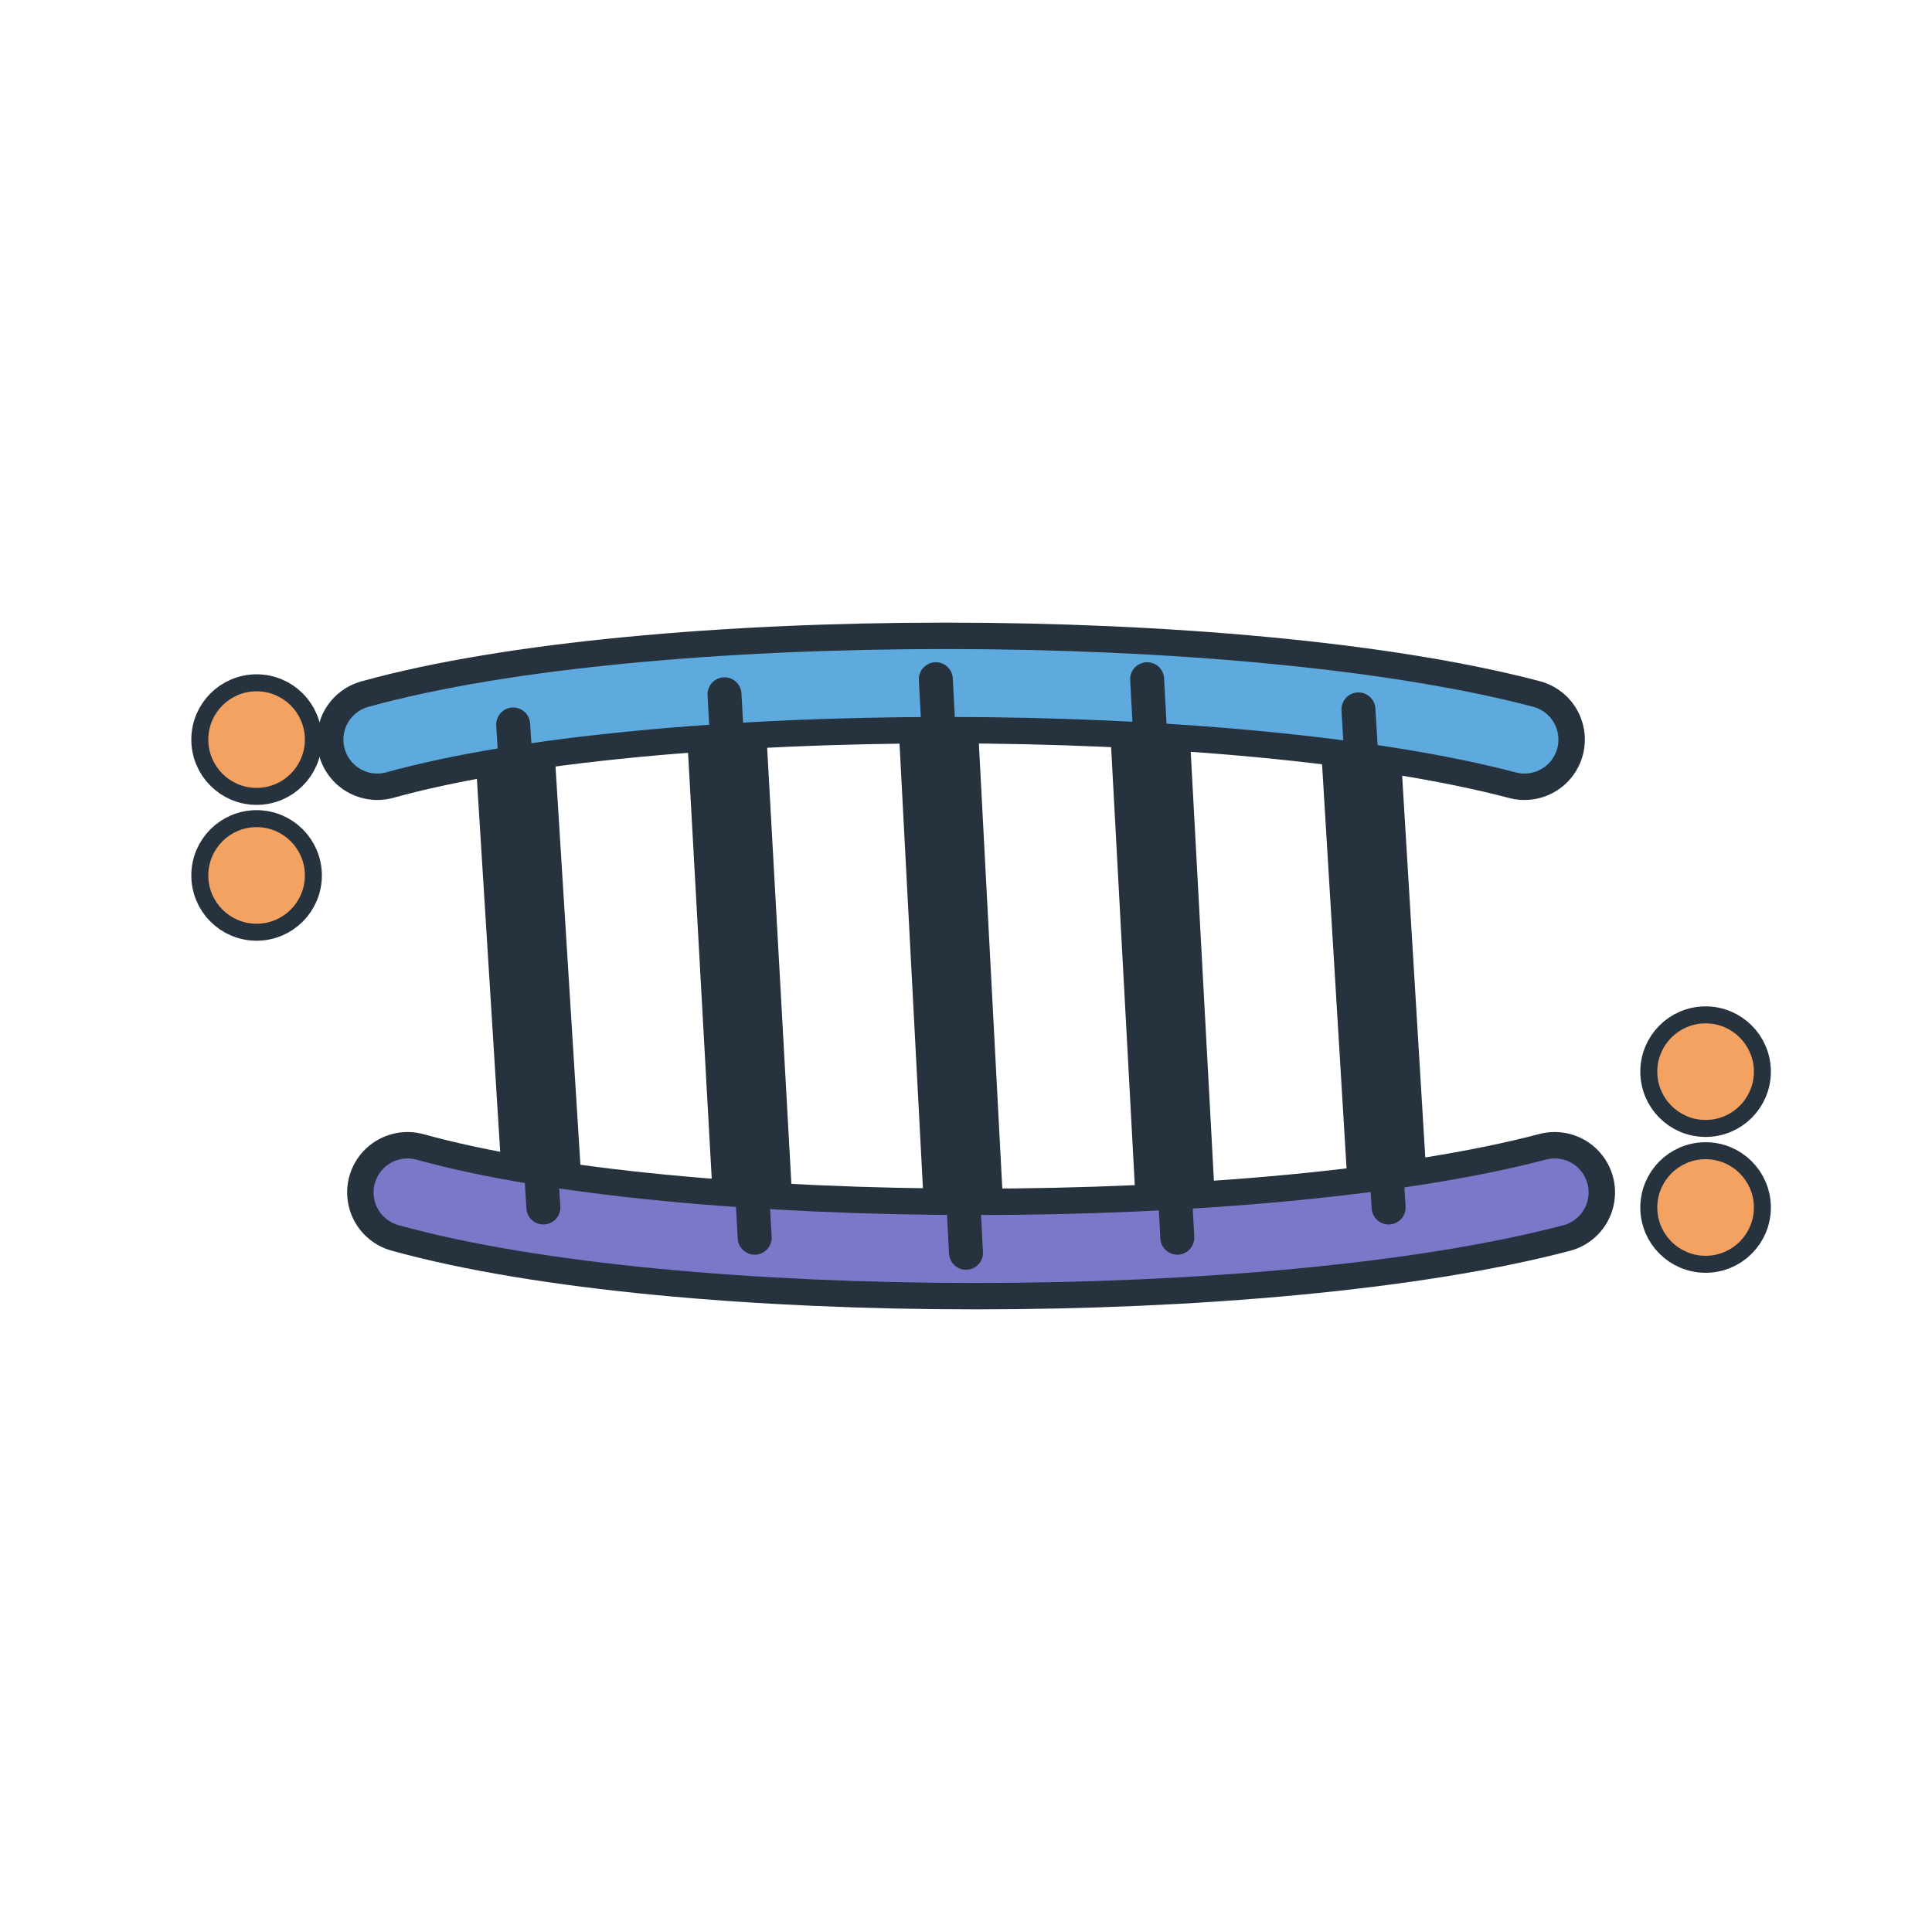
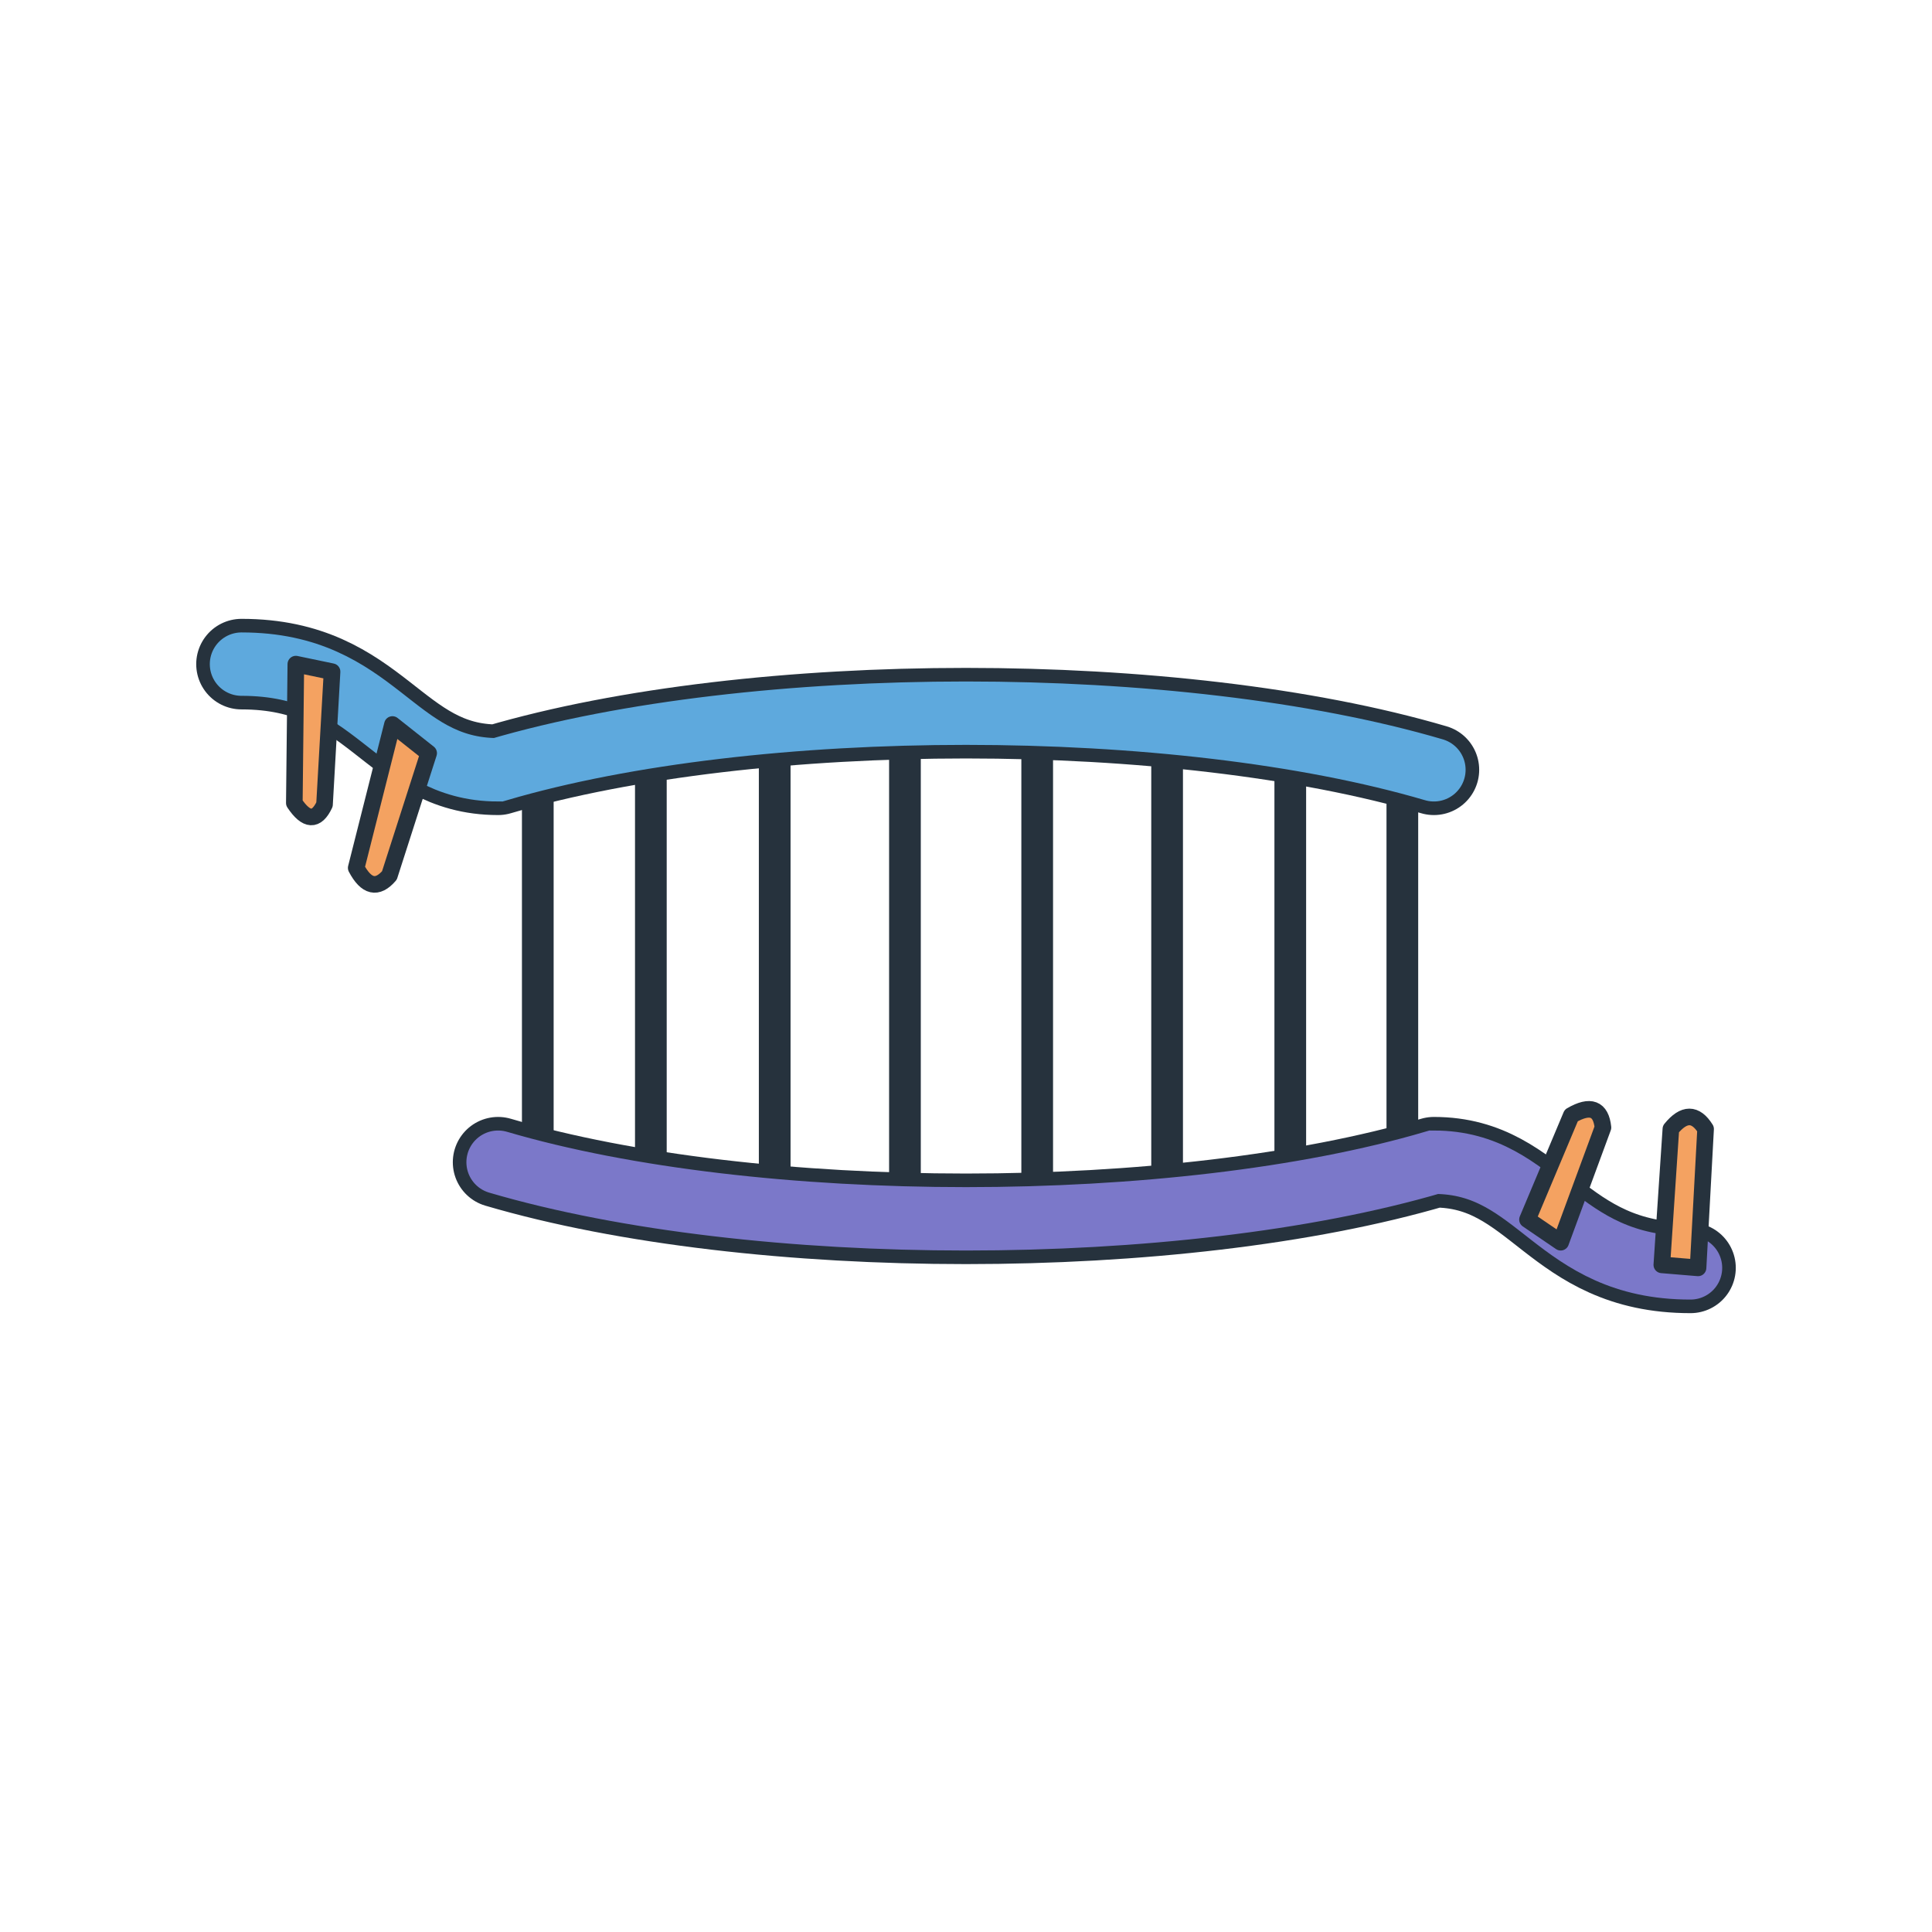
<svg xmlns="http://www.w3.org/2000/svg" viewBox="0 0 128 128" role="img" aria-labelledby="title desc">
-   <g data-region="outline" fill="none" stroke="#26323D" stroke-linecap="round" stroke-linejoin="round">
-     <path d="M25 49c18-5 57-5 76 0M27 79c18 5 57 5 76 0" stroke-width="8" />
-     <path d="m34 48 2 32m12-34 2 36m12-37 2 38m12-38 2 37m12-35 2 33" stroke-width="5.25" />
-     <g stroke-width="2.25">
-       <circle cx="17" cy="49" r="3.2" />
-       <circle cx="17" cy="58" r="3.2" />
-       <circle cx="113" cy="71" r="3.2" />
-       <circle cx="113" cy="80" r="3.2" />
-     </g>
+   <path data-region="outline" d="M35.63 50.287L35.63 77.712M43.121 48.786L43.121 79.214M51.326 47.791L51.326 80.209M59.955 47.304L59.955 80.696M68.717 47.323L68.717 80.677M77.324 47.85L77.324 80.15M85.484 48.883L85.484 79.117M92.909 50.424L92.909 77.576" fill="none" stroke="#26323D" stroke-width="2.1" stroke-linecap="round" />
+   <g data-region="outline" fill="none" stroke="#26323D" stroke-width="6" stroke-linecap="round" stroke-linejoin="round">
+     <path d="M16 44C25 44 26 51 33 51C50 46 78 46 95 51" />
+     <path d="M33 77C50 82 78 82 95 77C102 77 103 84 112 84" />
  </g>
-   <path data-region="sense" fill="none" stroke="#5EA9DD" stroke-linecap="round" stroke-width="4.5" d="M25 49c18-5 57-5 76 0" />
-   <path data-region="antisense" fill="none" stroke="#7B78C9" stroke-linecap="round" stroke-width="4.5" d="M27 79c18 5 57 5 76 0" />
-   <g data-region="overhang" fill="#F4A261">
-     <circle cx="17" cy="49" r="3.2" />
-     <circle cx="17" cy="58" r="3.2" />
-     <circle cx="113" cy="71" r="3.2" />
-     <circle cx="113" cy="80" r="3.2" />
-   </g>
-   <g data-region="outline" fill="none" stroke="#26323D" stroke-linecap="round" stroke-width="2.25">
-     <path d="m34 48 2 32m12-34 2 36m12-37 2 38m12-38 2 37m12-35 2 33" />
+   <path data-region="sense" d="M16 44C25 44 26 51 33 51C50 46 78 46 95 51" fill="none" stroke="#5EA9DD" stroke-width="4.2" stroke-linecap="round" />
+   <path data-region="antisense" d="M33 77C50 82 78 82 95 77C102 77 103 84 112 84" fill="none" stroke="#7B78C9" stroke-width="4.2" stroke-linecap="round" />
+   <g data-region="outline" stroke="#26323D" stroke-width="1.1" stroke-linejoin="round">
+     <path data-region="overhang" d="M19.6 44L22 44.5L21.5 53.3Q20.7 55 19.5 53.2ZM26 48L28.4 49.9L25.8 58Q24.6 59.4 23.6 57.5ZM101.2 80.8L103.4 82.3L106.2 74.7Q106 72.8 104.1 73.9ZM110.1 83.8L112.5 84L113 74.8Q112 73.2 110.7 74.8Z" fill="#F4A261" />
  </g>
</svg>
